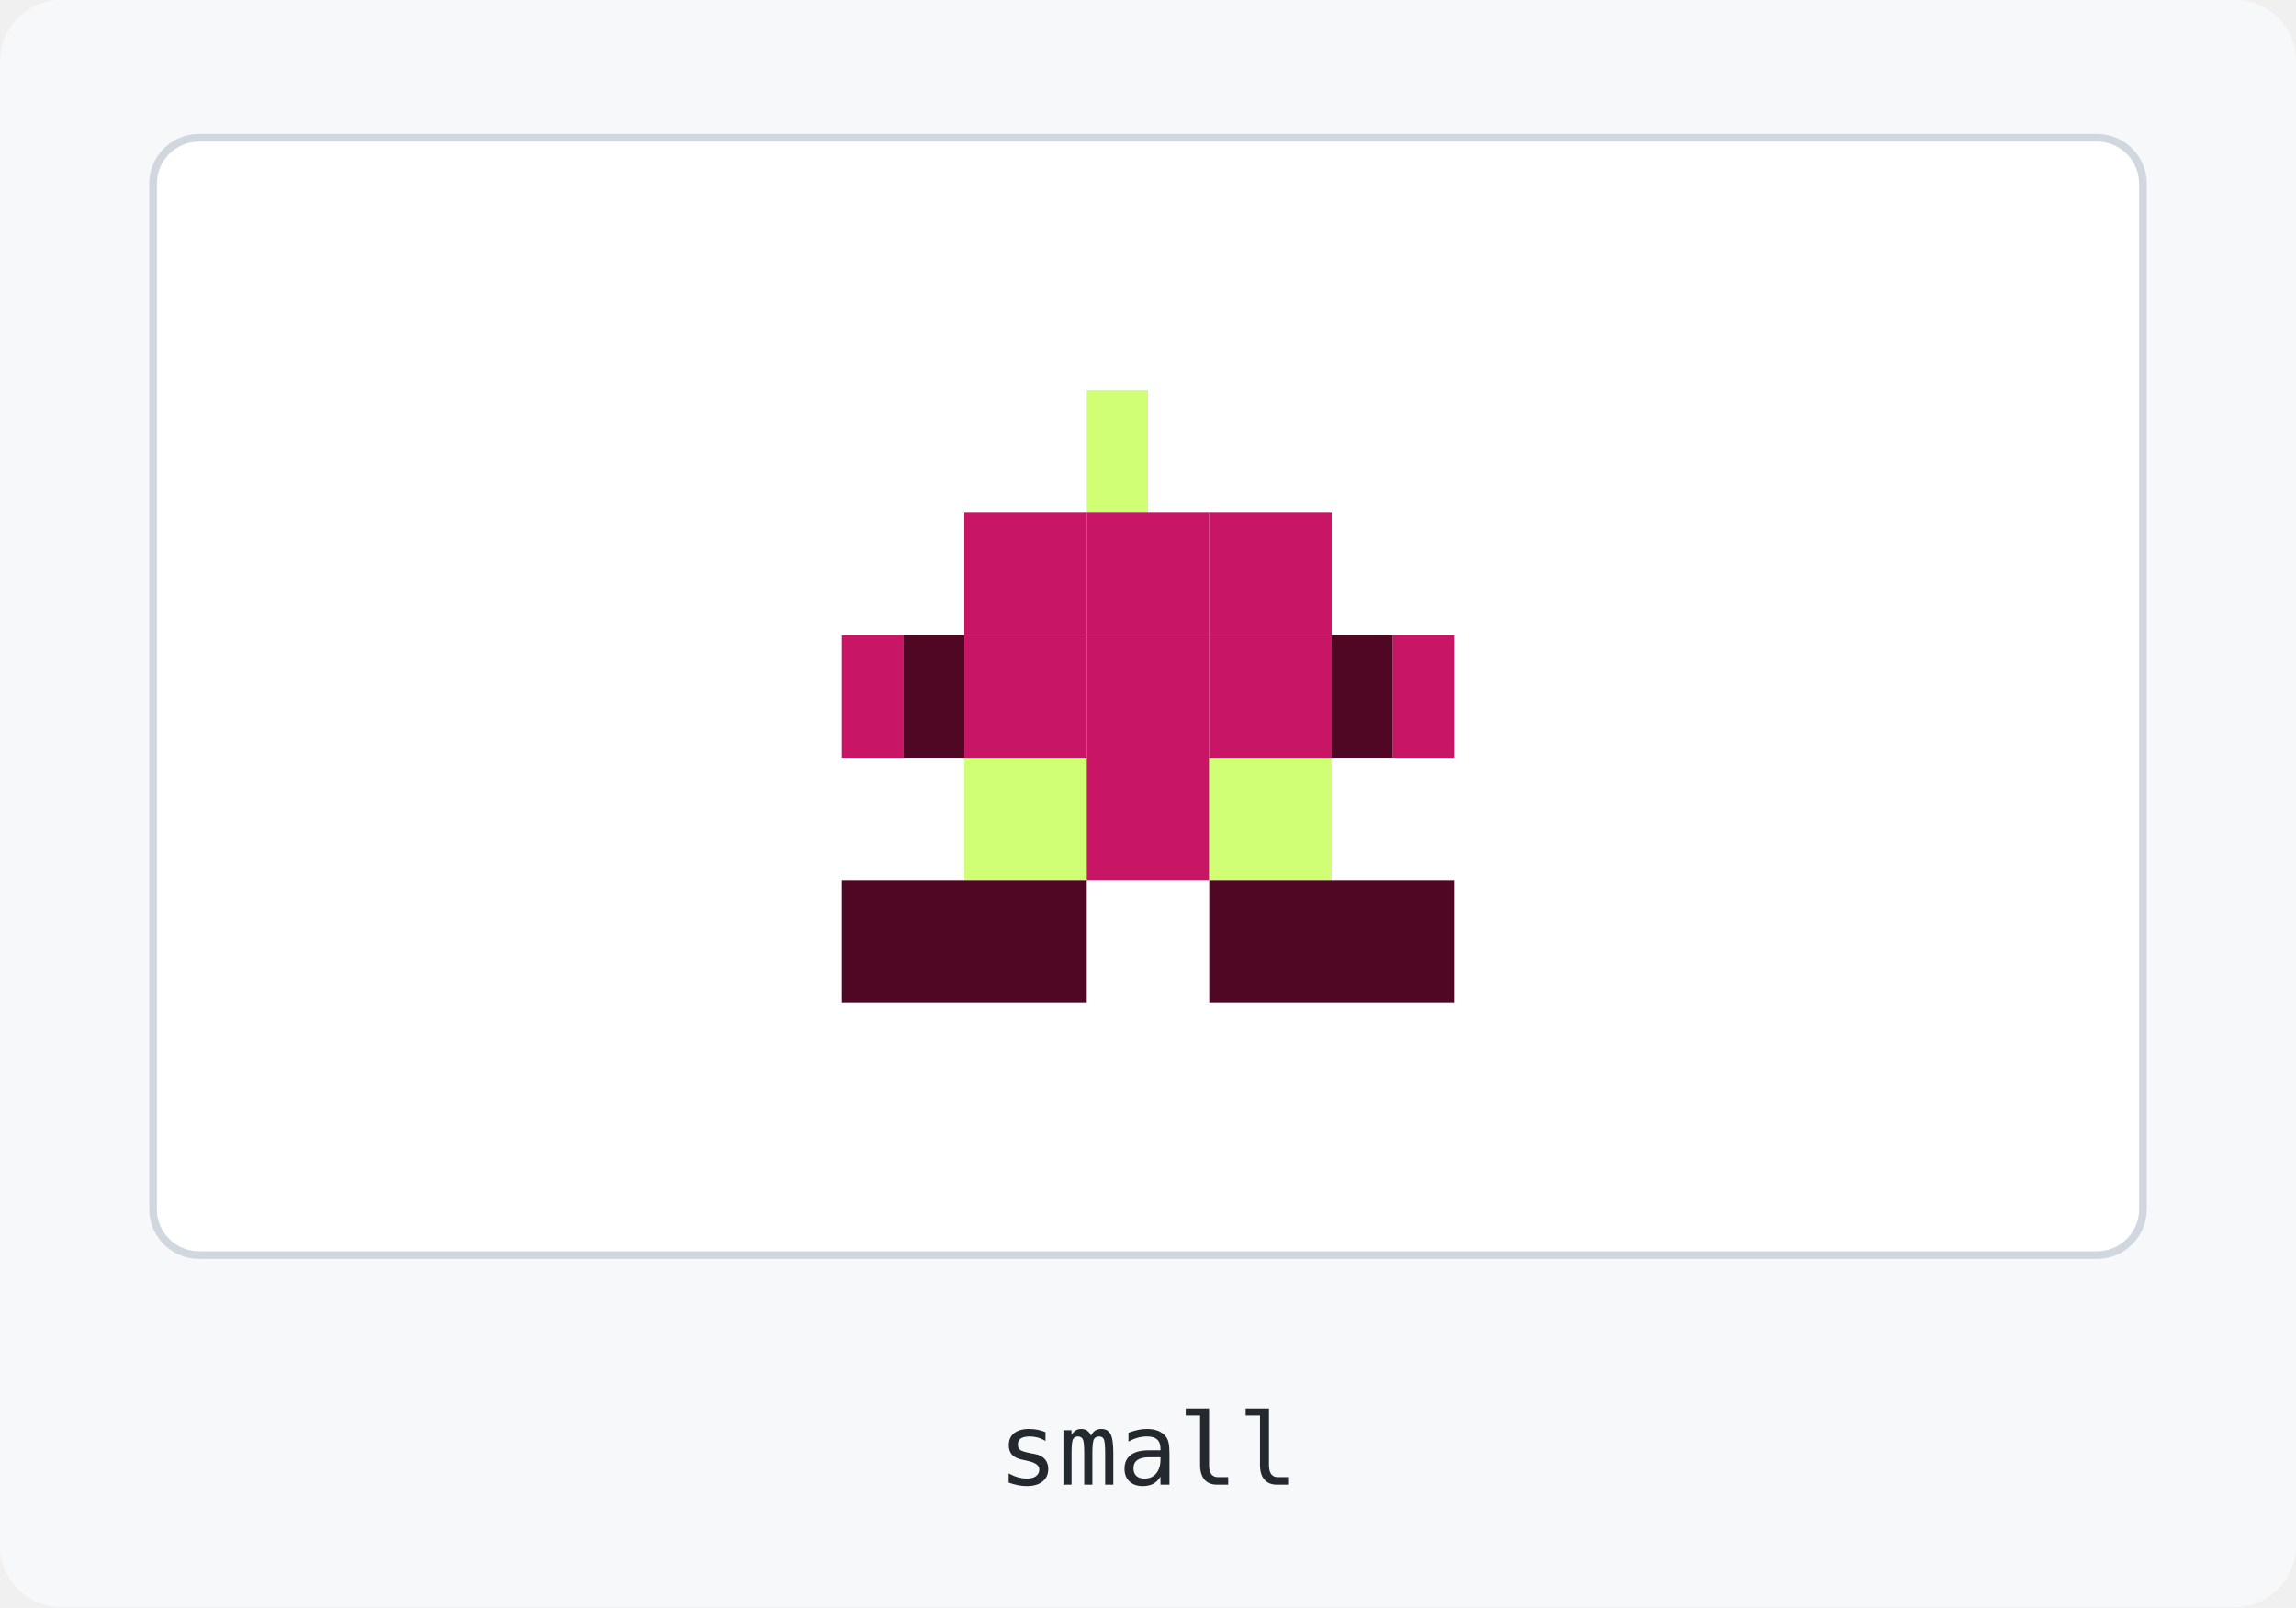
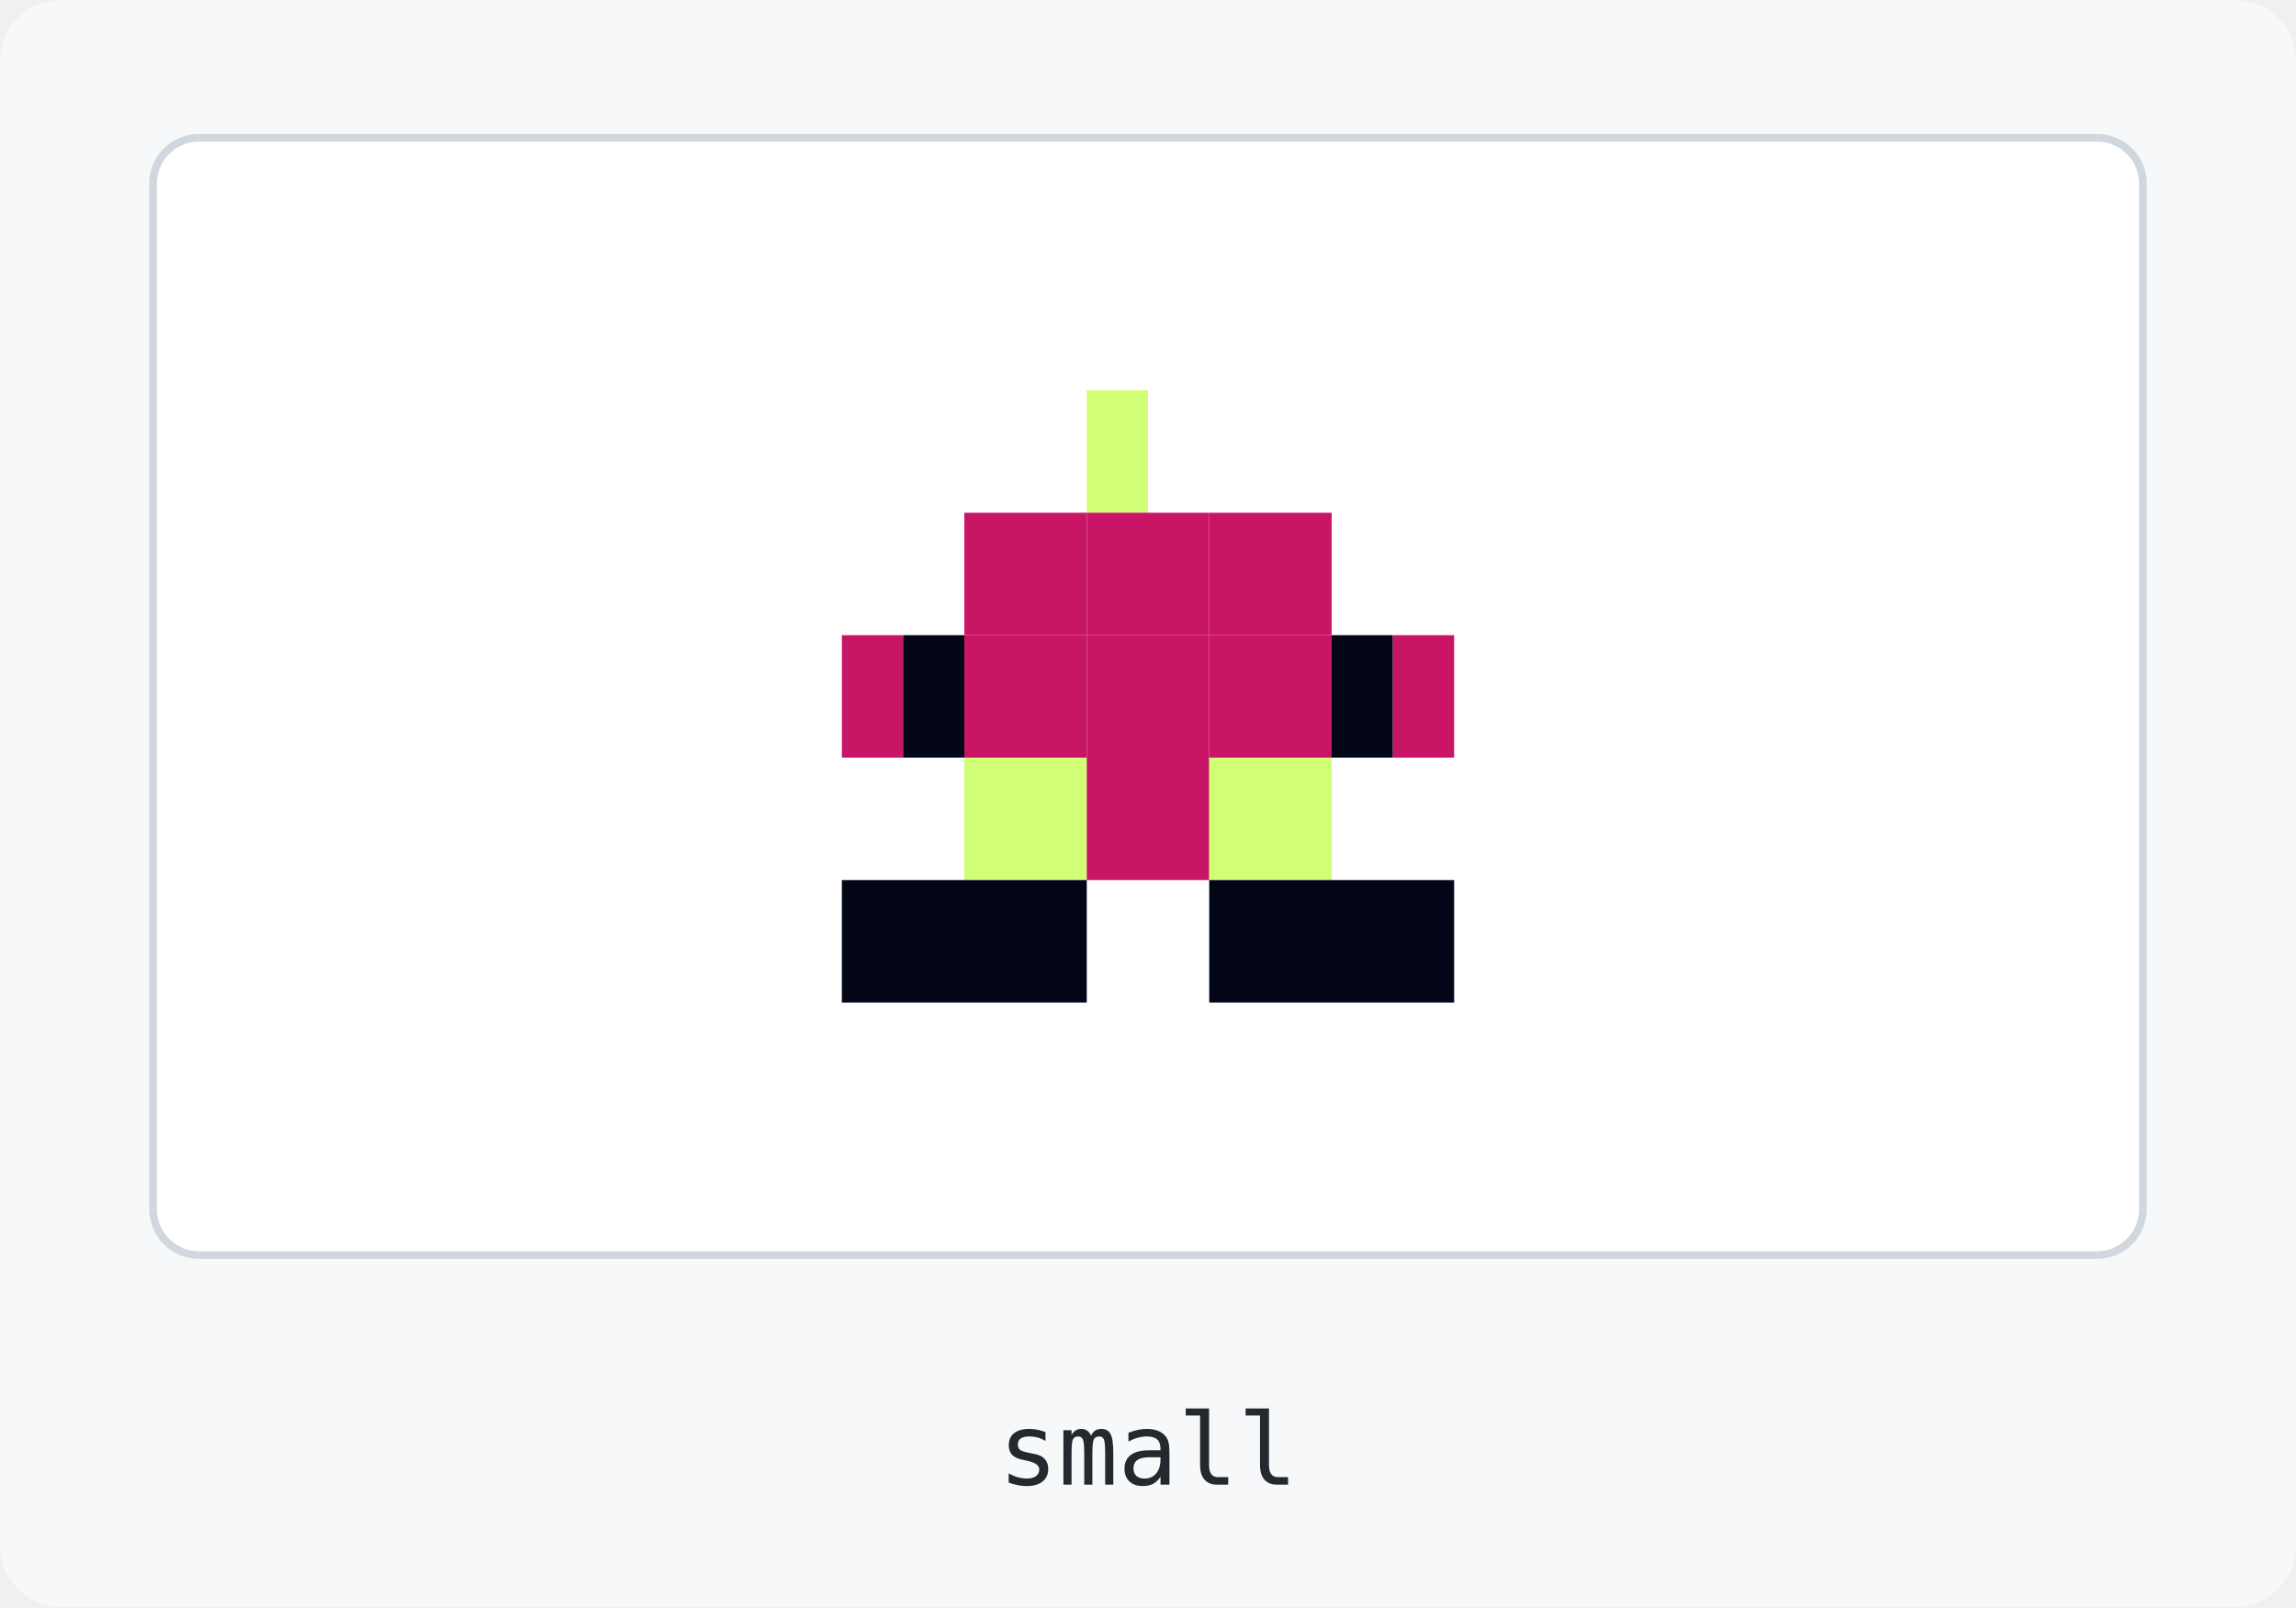
<svg xmlns="http://www.w3.org/2000/svg" width="300" height="210" viewBox="0 0 300 210" role="img" aria-label="small clingon">
  <rect width="300" height="210" rx="8" fill="#f6f8fa" />
  <rect x="20" y="18" width="260" height="146" rx="6" fill="#ffffff" stroke="#d0d7de" />
  <rect x="142" y="51" width="8" height="16" fill="#d0ff76" />
  <rect x="126" y="67" width="16" height="16" fill="#c91565" />
  <rect x="142" y="67" width="16" height="16" fill="#c91565" />
  <rect x="158" y="67" width="16" height="16" fill="#c91565" />
  <rect x="110" y="83" width="8" height="16" fill="#c91565" />
-   <rect x="118" y="83" width="8" height="16" fill="#500724" />
+   <rect x="118" y="83" width="8" height="16" fill="#020617" />
  <rect x="126" y="83" width="16" height="16" fill="#c91565" />
  <rect x="142" y="83" width="16" height="16" fill="#c91565" />
  <rect x="158" y="83" width="16" height="16" fill="#c91565" />
-   <rect x="174" y="83" width="8" height="16" fill="#500724" />
+   <rect x="174" y="83" width="8" height="16" fill="#020617" />
  <rect x="182" y="83" width="8" height="16" fill="#c91565" />
  <rect x="126" y="99" width="16" height="16" fill="#d0ff76" />
  <rect x="142" y="99" width="16" height="16" fill="#c91565" />
  <rect x="158" y="99" width="16" height="16" fill="#d0ff76" />
-   <rect x="110" y="115" width="16" height="16" fill="#500724" />
-   <rect x="126" y="115" width="16" height="16" fill="#500724" />
-   <rect x="158" y="115" width="16" height="16" fill="#500724" />
-   <rect x="174" y="115" width="16" height="16" fill="#500724" />
+   <rect x="110" y="115" width="16" height="16" fill="#020617" />
+   <rect x="126" y="115" width="16" height="16" fill="#020617" />
+   <rect x="158" y="115" width="16" height="16" fill="#020617" />
+   <rect x="174" y="115" width="16" height="16" fill="#020617" />
  <text x="150" y="194" text-anchor="middle" font-family="ui-monospace, SFMono-Regular, Menlo, Consolas, monospace" font-size="13" font-weight="400" fill="#24292f">small</text>
</svg>
